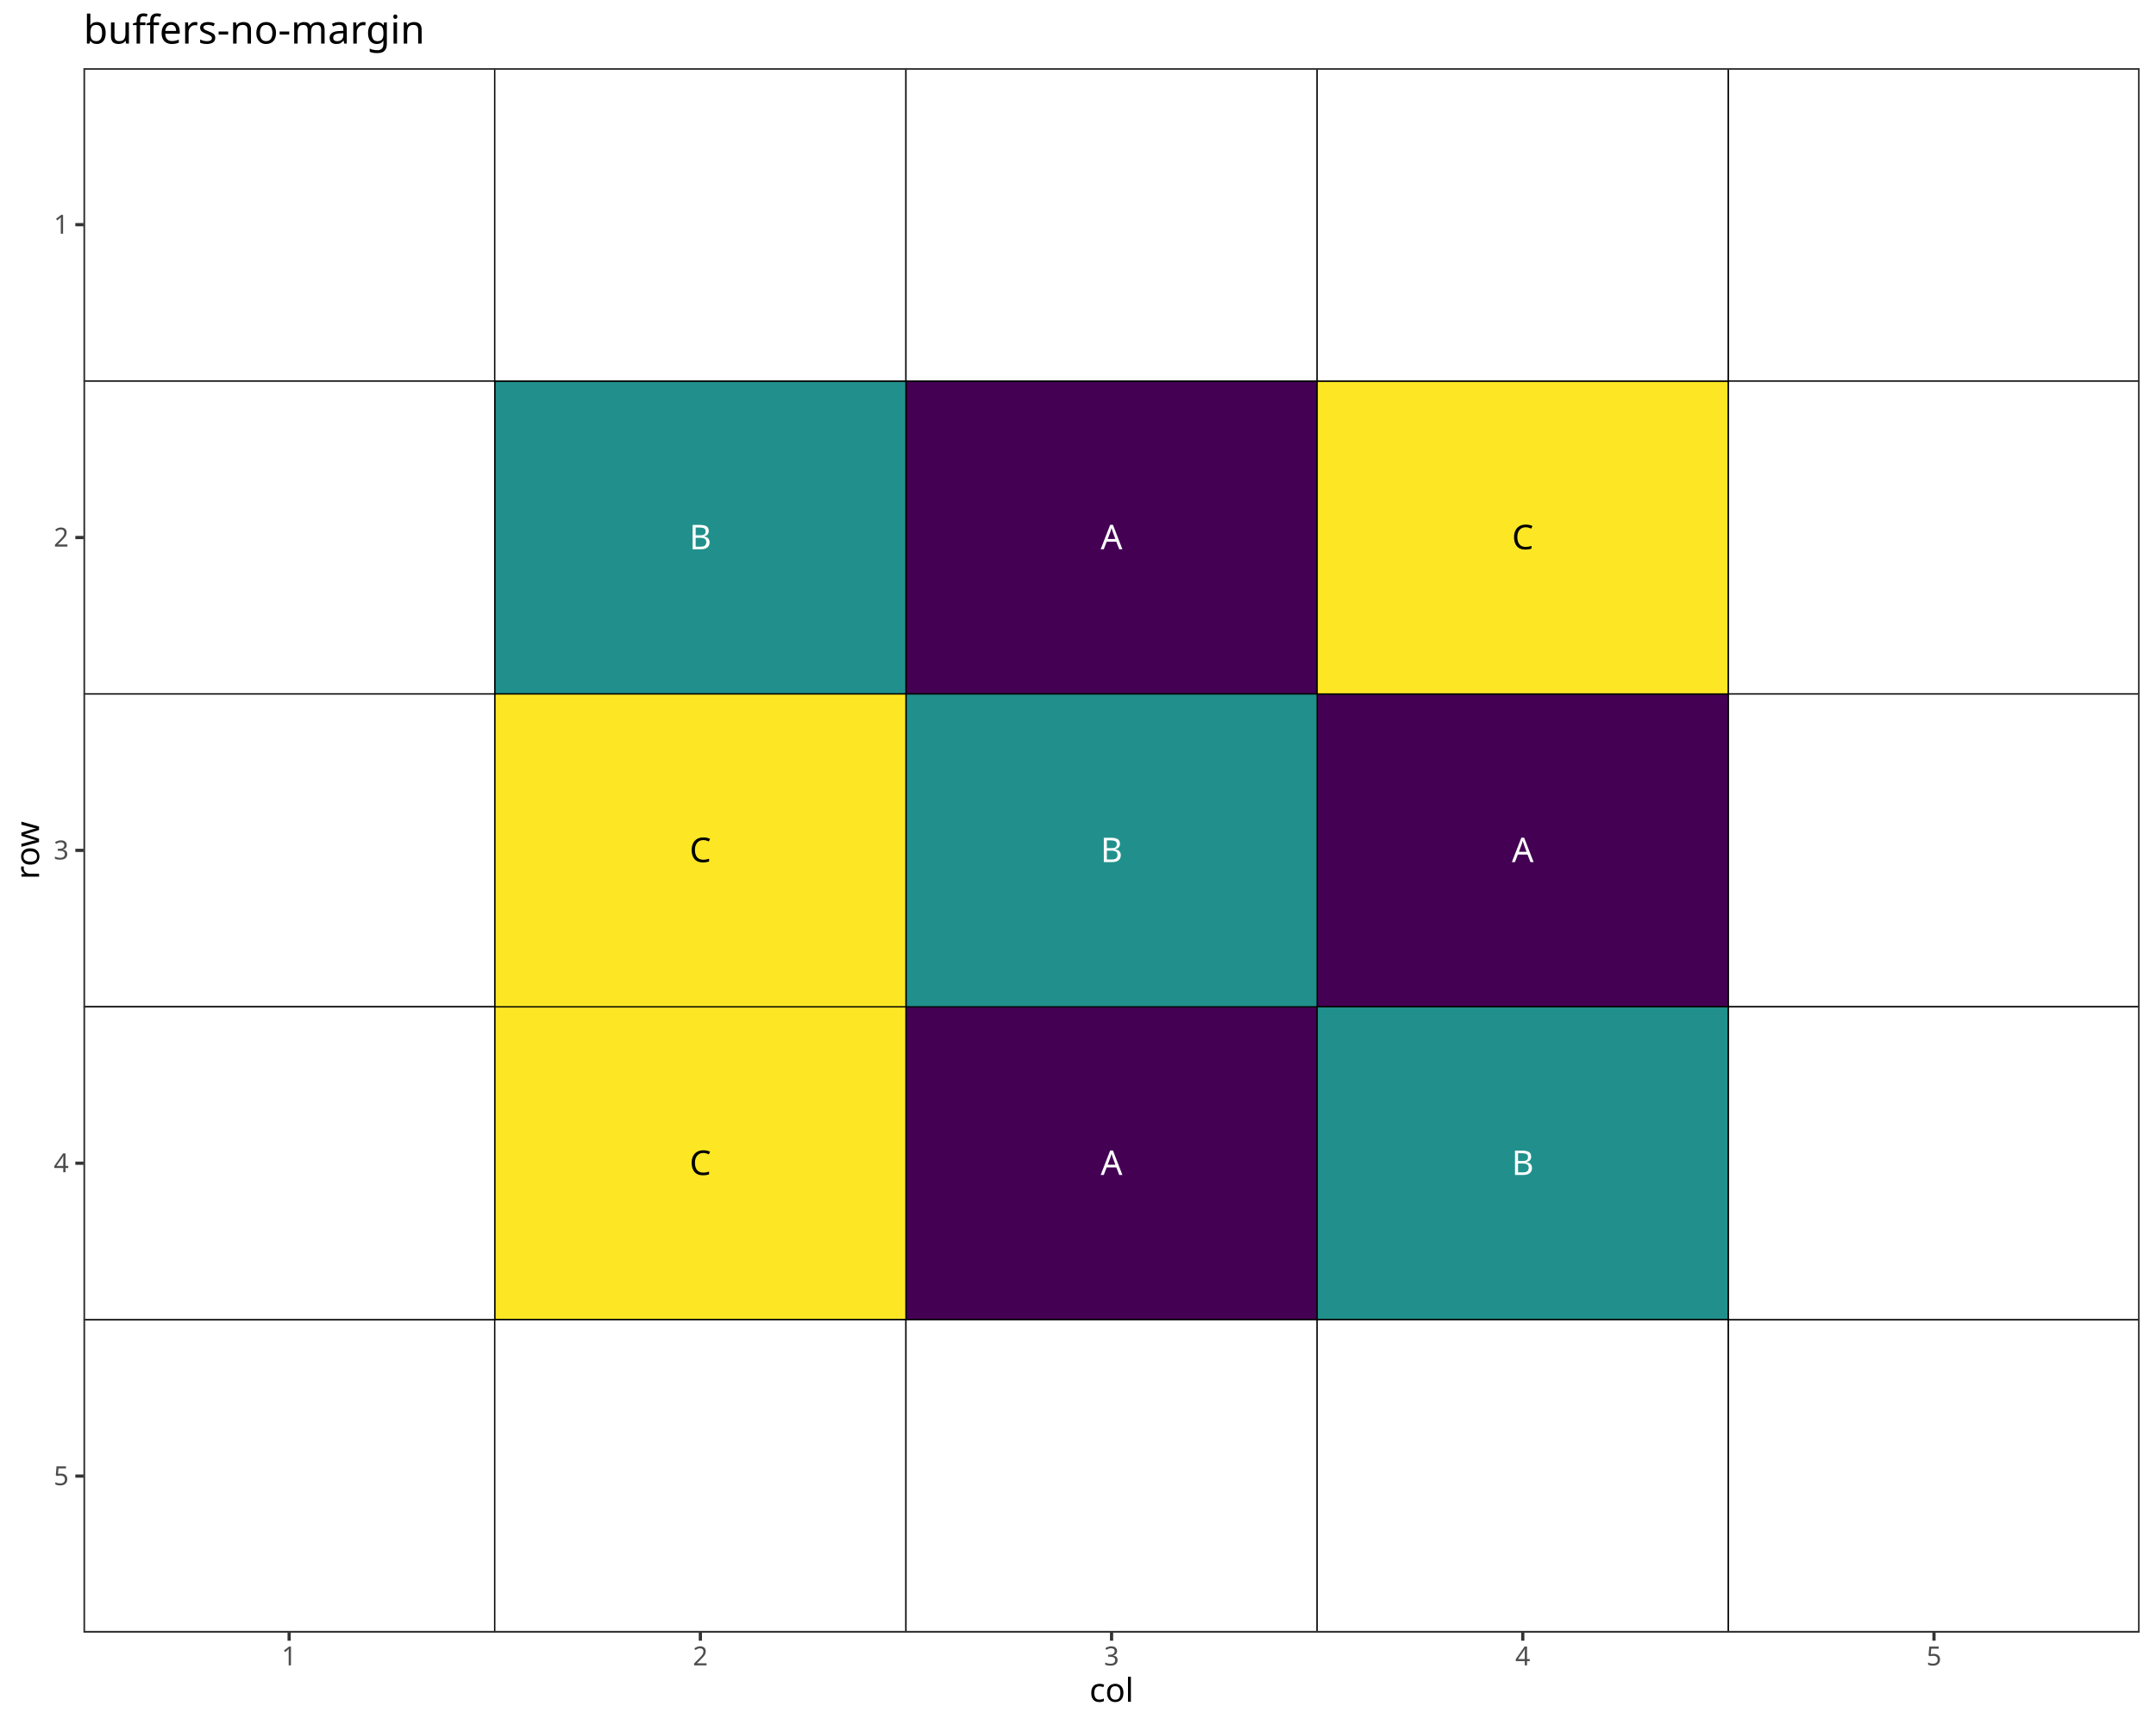
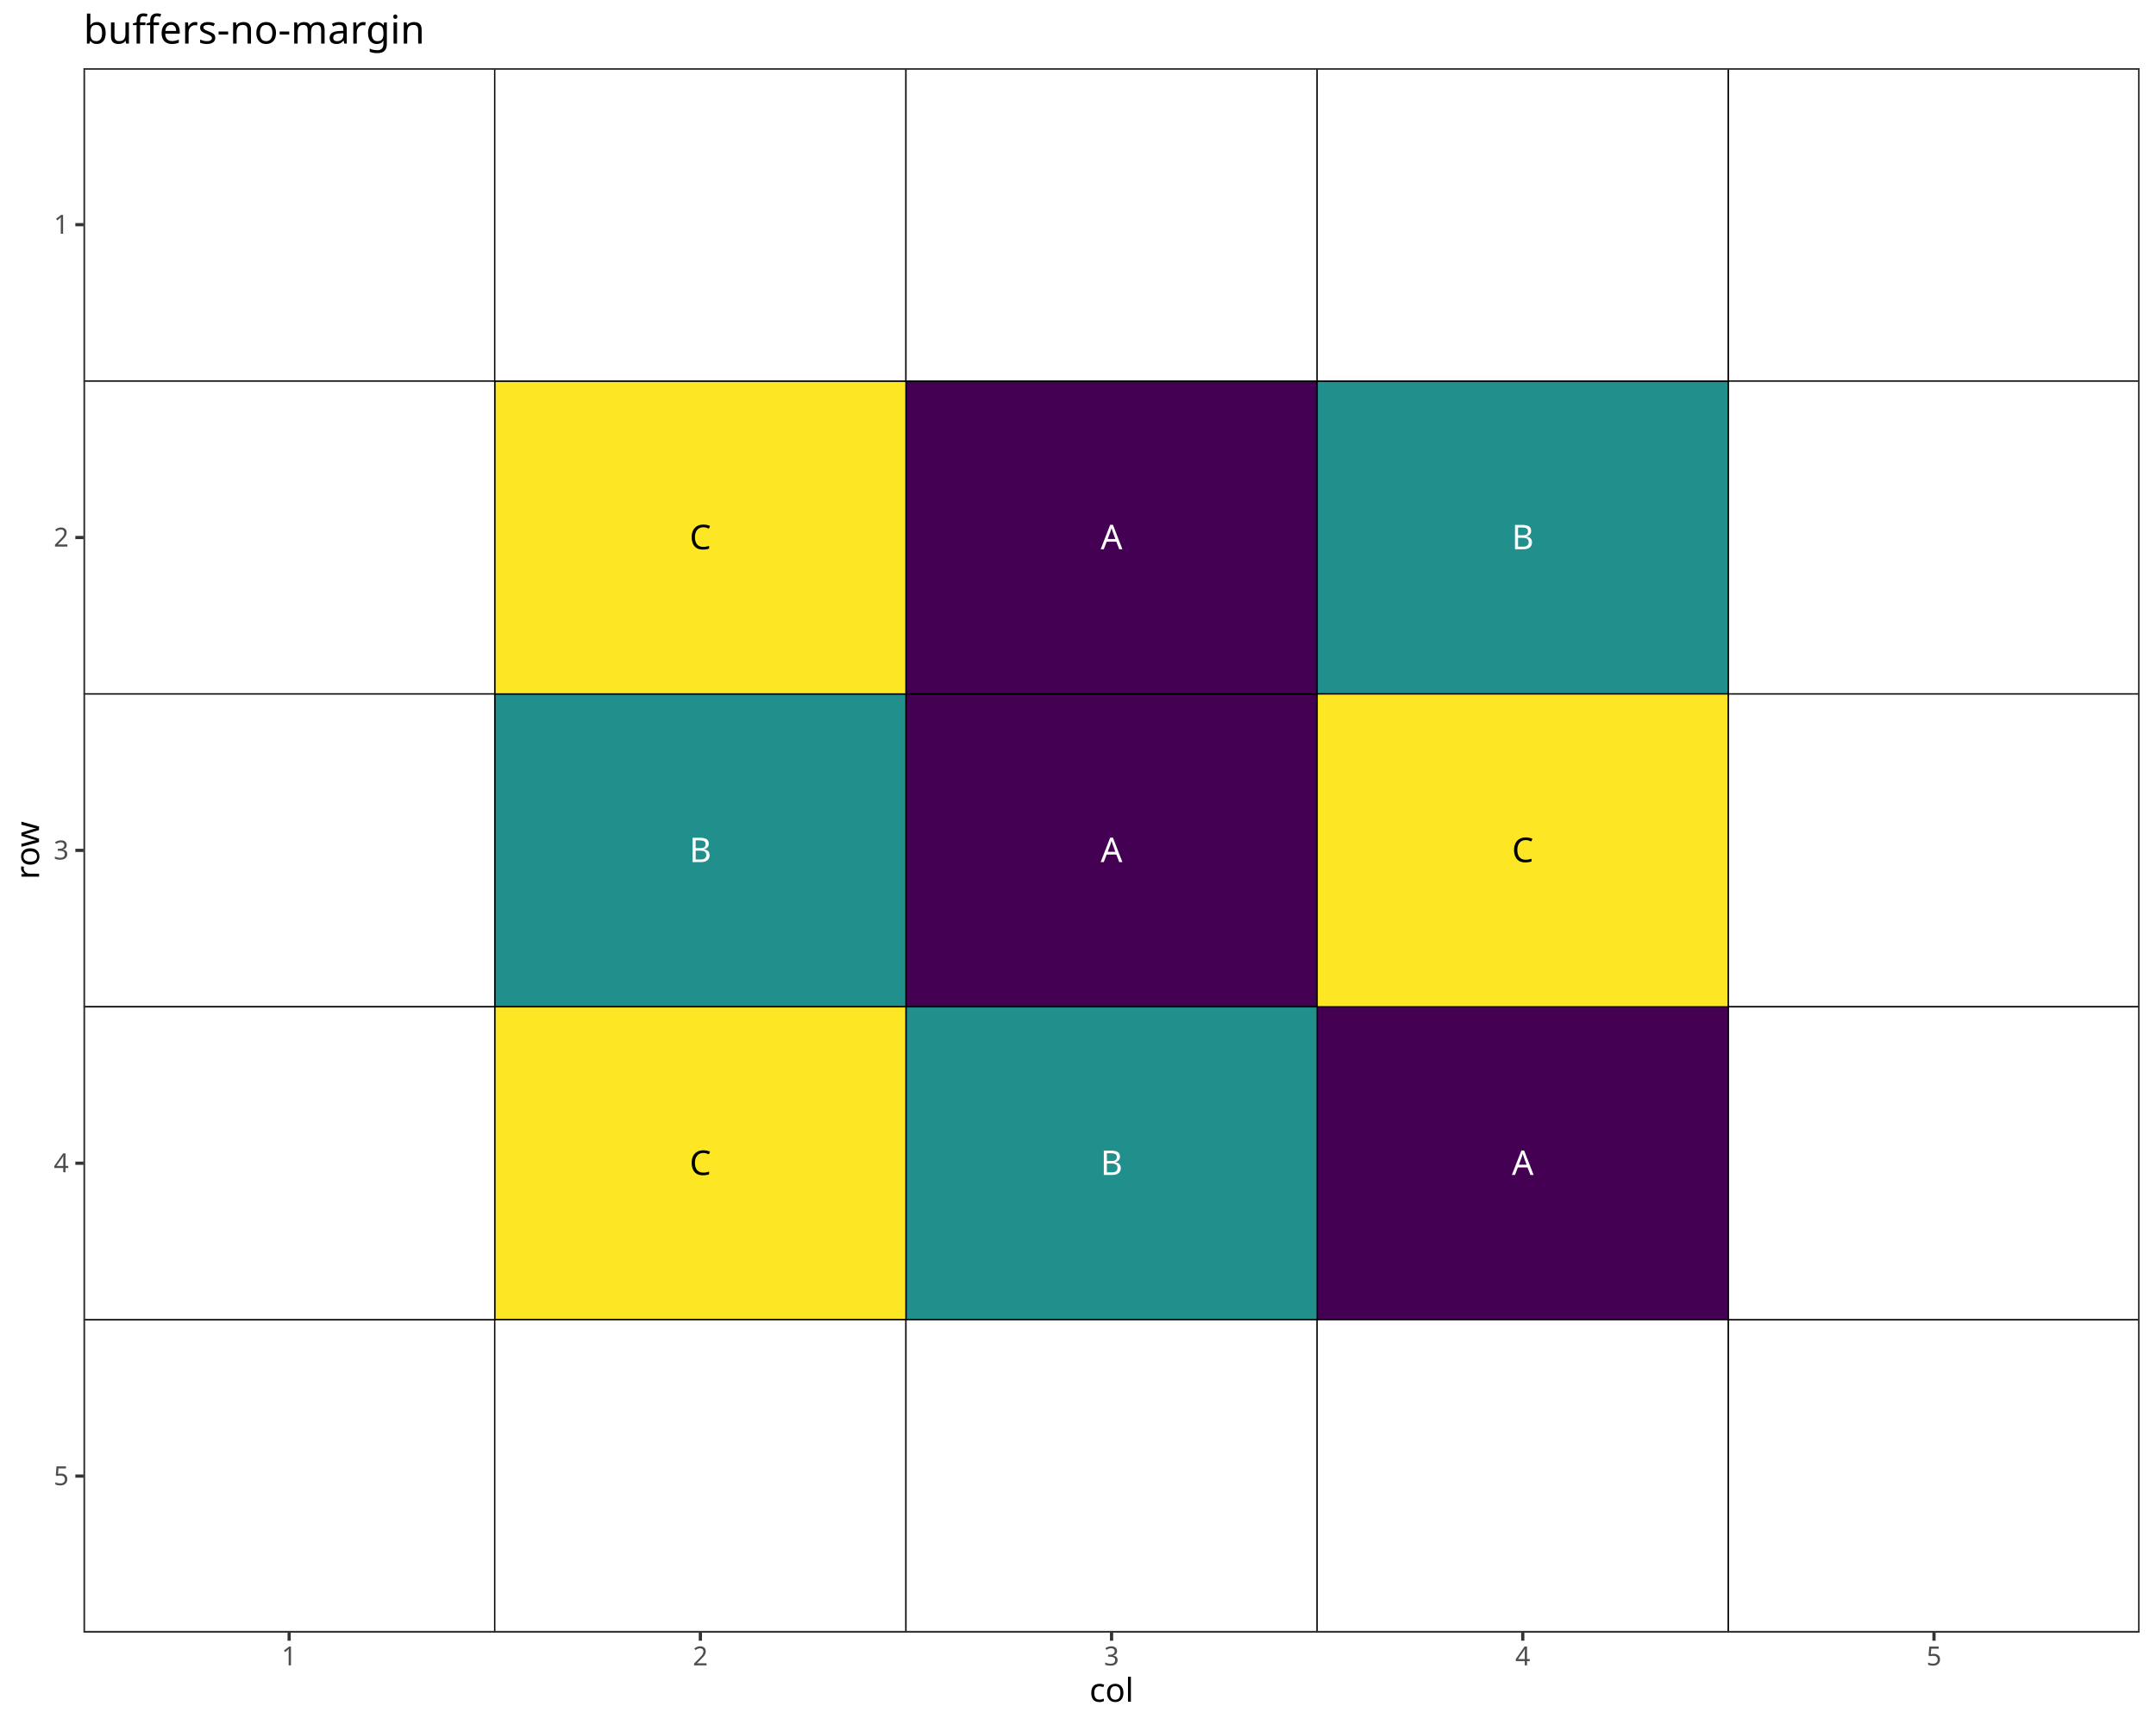
<svg xmlns="http://www.w3.org/2000/svg" class="svglite" data-engine-version="2.0" width="720.00pt" height="576.00pt" viewBox="0 0 720.00 576.00">
  <defs>
    <style type="text/css">
    .svglite line, .svglite polyline, .svglite polygon, .svglite path, .svglite rect, .svglite circle {
      fill: none;
      stroke: #000000;
      stroke-linecap: round;
      stroke-linejoin: round;
      stroke-miterlimit: 10.00;
    }
  </style>
  </defs>
  <rect width="100%" height="100%" style="stroke: none; fill: #FFFFFF;" />
  <defs>
    <clipPath id="cpMC4wMHw3MjAuMDB8MC4wMHw1NzYuMDA=">
      <rect x="0.00" y="0.00" width="720.00" height="576.00" />
    </clipPath>
  </defs>
  <g clip-path="url(#cpMC4wMHw3MjAuMDB8MC4wMHw1NzYuMDA=)">
    <rect x="0.00" y="0.00" width="720.00" height="576.00" style="stroke-width: 1.07; stroke: #FFFFFF; fill: #FFFFFF;" />
  </g>
  <defs>
    <clipPath id="cpMjcuOTB8NzE0LjUyfDIyLjc4fDU0NS4xMQ==">
      <rect x="27.90" y="22.78" width="686.62" height="522.33" />
    </clipPath>
  </defs>
  <g clip-path="url(#cpMjcuOTB8NzE0LjUyfDIyLjc4fDU0NS4xMQ==)">
    <rect x="27.90" y="22.78" width="686.62" height="522.33" style="stroke-width: 1.07; stroke: none; fill: #FFFFFF;" />
    <polyline points="27.90,22.78 714.52,22.78 " style="stroke-width: 0.53; stroke: #EBEBEB; stroke-linecap: butt;" />
    <polyline points="27.90,127.25 714.52,127.25 " style="stroke-width: 0.53; stroke: #EBEBEB; stroke-linecap: butt;" />
    <polyline points="27.90,231.72 714.52,231.72 " style="stroke-width: 0.53; stroke: #EBEBEB; stroke-linecap: butt;" />
    <polyline points="27.90,336.18 714.52,336.18 " style="stroke-width: 0.53; stroke: #EBEBEB; stroke-linecap: butt;" />
    <polyline points="27.90,440.65 714.52,440.65 " style="stroke-width: 0.53; stroke: #EBEBEB; stroke-linecap: butt;" />
    <polyline points="27.90,545.11 714.52,545.11 " style="stroke-width: 0.53; stroke: #EBEBEB; stroke-linecap: butt;" />
    <polyline points="27.90,545.11 27.90,22.78 " style="stroke-width: 0.53; stroke: #EBEBEB; stroke-linecap: butt;" />
    <polyline points="165.22,545.11 165.22,22.78 " style="stroke-width: 0.53; stroke: #EBEBEB; stroke-linecap: butt;" />
    <polyline points="302.55,545.11 302.55,22.78 " style="stroke-width: 0.53; stroke: #EBEBEB; stroke-linecap: butt;" />
    <polyline points="439.87,545.11 439.87,22.78 " style="stroke-width: 0.53; stroke: #EBEBEB; stroke-linecap: butt;" />
    <polyline points="577.20,545.11 577.20,22.78 " style="stroke-width: 0.53; stroke: #EBEBEB; stroke-linecap: butt;" />
    <polyline points="714.52,545.11 714.52,22.78 " style="stroke-width: 0.53; stroke: #EBEBEB; stroke-linecap: butt;" />
    <polyline points="27.90,75.02 714.52,75.02 " style="stroke-width: 1.07; stroke: #EBEBEB; stroke-linecap: butt;" />
    <polyline points="27.90,179.48 714.52,179.48 " style="stroke-width: 1.07; stroke: #EBEBEB; stroke-linecap: butt;" />
    <polyline points="27.90,283.95 714.52,283.95 " style="stroke-width: 1.07; stroke: #EBEBEB; stroke-linecap: butt;" />
    <polyline points="27.90,388.41 714.52,388.41 " style="stroke-width: 1.07; stroke: #EBEBEB; stroke-linecap: butt;" />
    <polyline points="27.90,492.88 714.52,492.88 " style="stroke-width: 1.07; stroke: #EBEBEB; stroke-linecap: butt;" />
    <polyline points="96.56,545.11 96.56,22.78 " style="stroke-width: 1.07; stroke: #EBEBEB; stroke-linecap: butt;" />
    <polyline points="233.89,545.11 233.89,22.78 " style="stroke-width: 1.07; stroke: #EBEBEB; stroke-linecap: butt;" />
    <polyline points="371.21,545.11 371.21,22.78 " style="stroke-width: 1.07; stroke: #EBEBEB; stroke-linecap: butt;" />
    <polyline points="508.53,545.11 508.53,22.78 " style="stroke-width: 1.07; stroke: #EBEBEB; stroke-linecap: butt;" />
    <polyline points="645.86,545.11 645.86,22.78 " style="stroke-width: 1.07; stroke: #EBEBEB; stroke-linecap: butt;" />
+     <rect x="302.55" y="231.72" width="137.32" height="104.47" style="stroke-width: 0.43; stroke-linecap: butt; stroke-linejoin: miter; fill: #440154;" />
    <rect x="302.55" y="127.25" width="137.32" height="104.47" style="stroke-width: 0.43; stroke-linecap: butt; stroke-linejoin: miter; fill: #440154;" />
-     <rect x="302.55" y="336.18" width="137.32" height="104.47" style="stroke-width: 0.43; stroke-linecap: butt; stroke-linejoin: miter; fill: #440154;" />
-     <rect x="439.87" y="231.72" width="137.32" height="104.47" style="stroke-width: 0.43; stroke-linecap: butt; stroke-linejoin: miter; fill: #440154;" />
-     <rect x="165.22" y="127.25" width="137.32" height="104.47" style="stroke-width: 0.43; stroke-linecap: butt; stroke-linejoin: miter; fill: #21908C;" />
-     <rect x="302.55" y="231.72" width="137.32" height="104.47" style="stroke-width: 0.43; stroke-linecap: butt; stroke-linejoin: miter; fill: #21908C;" />
-     <rect x="439.87" y="336.18" width="137.32" height="104.47" style="stroke-width: 0.43; stroke-linecap: butt; stroke-linejoin: miter; fill: #21908C;" />
-     <rect x="439.87" y="127.25" width="137.32" height="104.47" style="stroke-width: 0.43; stroke-linecap: butt; stroke-linejoin: miter; fill: #FDE725;" />
+     <rect x="439.87" y="336.18" width="137.32" height="104.47" style="stroke-width: 0.43; stroke-linecap: butt; stroke-linejoin: miter; fill: #440154;" />
+     <rect x="165.22" y="231.72" width="137.32" height="104.47" style="stroke-width: 0.43; stroke-linecap: butt; stroke-linejoin: miter; fill: #21908C;" />
+     <rect x="439.87" y="127.25" width="137.32" height="104.47" style="stroke-width: 0.43; stroke-linecap: butt; stroke-linejoin: miter; fill: #21908C;" />
+     <rect x="302.55" y="336.18" width="137.32" height="104.47" style="stroke-width: 0.43; stroke-linecap: butt; stroke-linejoin: miter; fill: #21908C;" />
+     <rect x="165.22" y="127.25" width="137.32" height="104.47" style="stroke-width: 0.43; stroke-linecap: butt; stroke-linejoin: miter; fill: #FDE725;" />
+     <rect x="439.87" y="231.72" width="137.32" height="104.47" style="stroke-width: 0.43; stroke-linecap: butt; stroke-linejoin: miter; fill: #FDE725;" />
    <rect x="165.22" y="336.18" width="137.32" height="104.47" style="stroke-width: 0.43; stroke-linecap: butt; stroke-linejoin: miter; fill: #FDE725;" />
-     <rect x="165.22" y="231.72" width="137.32" height="104.47" style="stroke-width: 0.43; stroke-linecap: butt; stroke-linejoin: miter; fill: #FDE725;" />
    <rect x="27.90" y="22.78" width="137.32" height="104.47" style="stroke-width: 0.43; stroke-linecap: butt; stroke-linejoin: miter; fill: #FFFFFF;" />
    <rect x="165.22" y="22.78" width="137.32" height="104.47" style="stroke-width: 0.43; stroke-linecap: butt; stroke-linejoin: miter; fill: #FFFFFF;" />
    <rect x="302.55" y="22.78" width="137.32" height="104.47" style="stroke-width: 0.43; stroke-linecap: butt; stroke-linejoin: miter; fill: #FFFFFF;" />
    <rect x="439.87" y="22.78" width="137.32" height="104.47" style="stroke-width: 0.43; stroke-linecap: butt; stroke-linejoin: miter; fill: #FFFFFF;" />
    <rect x="577.20" y="22.78" width="137.32" height="104.47" style="stroke-width: 0.43; stroke-linecap: butt; stroke-linejoin: miter; fill: #FFFFFF;" />
    <rect x="27.90" y="440.65" width="137.32" height="104.47" style="stroke-width: 0.43; stroke-linecap: butt; stroke-linejoin: miter; fill: #FFFFFF;" />
    <rect x="165.22" y="440.65" width="137.32" height="104.47" style="stroke-width: 0.43; stroke-linecap: butt; stroke-linejoin: miter; fill: #FFFFFF;" />
    <rect x="302.55" y="440.65" width="137.32" height="104.47" style="stroke-width: 0.43; stroke-linecap: butt; stroke-linejoin: miter; fill: #FFFFFF;" />
    <rect x="439.87" y="440.65" width="137.32" height="104.47" style="stroke-width: 0.43; stroke-linecap: butt; stroke-linejoin: miter; fill: #FFFFFF;" />
    <rect x="577.20" y="440.65" width="137.32" height="104.47" style="stroke-width: 0.43; stroke-linecap: butt; stroke-linejoin: miter; fill: #FFFFFF;" />
    <rect x="27.90" y="127.25" width="137.32" height="104.47" style="stroke-width: 0.43; stroke-linecap: butt; stroke-linejoin: miter; fill: #FFFFFF;" />
    <rect x="27.90" y="231.72" width="137.32" height="104.47" style="stroke-width: 0.43; stroke-linecap: butt; stroke-linejoin: miter; fill: #FFFFFF;" />
    <rect x="27.90" y="336.18" width="137.32" height="104.47" style="stroke-width: 0.43; stroke-linecap: butt; stroke-linejoin: miter; fill: #FFFFFF;" />
    <rect x="577.20" y="127.25" width="137.32" height="104.47" style="stroke-width: 0.43; stroke-linecap: butt; stroke-linejoin: miter; fill: #FFFFFF;" />
    <rect x="577.20" y="231.72" width="137.32" height="104.47" style="stroke-width: 0.43; stroke-linecap: butt; stroke-linejoin: miter; fill: #FFFFFF;" />
    <rect x="577.20" y="336.18" width="137.32" height="104.47" style="stroke-width: 0.43; stroke-linecap: butt; stroke-linejoin: miter; fill: #FFFFFF;" />
+     <text x="371.21" y="287.86" text-anchor="middle" style="font-size: 11.38px; fill: #FFFFFF; font-family: sans;" textLength="7.59px" lengthAdjust="spacingAndGlyphs">A</text>
    <text x="371.21" y="183.40" text-anchor="middle" style="font-size: 11.38px; fill: #FFFFFF; font-family: sans;" textLength="7.59px" lengthAdjust="spacingAndGlyphs">A</text>
-     <text x="371.21" y="392.33" text-anchor="middle" style="font-size: 11.38px; fill: #FFFFFF; font-family: sans;" textLength="7.59px" lengthAdjust="spacingAndGlyphs">A</text>
-     <text x="508.53" y="287.86" text-anchor="middle" style="font-size: 11.38px; fill: #FFFFFF; font-family: sans;" textLength="7.59px" lengthAdjust="spacingAndGlyphs">A</text>
-     <text x="233.89" y="183.40" text-anchor="middle" style="font-size: 11.38px; fill: #FFFFFF; font-family: sans;" textLength="7.59px" lengthAdjust="spacingAndGlyphs">B</text>
-     <text x="371.21" y="287.86" text-anchor="middle" style="font-size: 11.38px; fill: #FFFFFF; font-family: sans;" textLength="7.59px" lengthAdjust="spacingAndGlyphs">B</text>
-     <text x="508.53" y="392.33" text-anchor="middle" style="font-size: 11.38px; fill: #FFFFFF; font-family: sans;" textLength="7.59px" lengthAdjust="spacingAndGlyphs">B</text>
-     <text x="508.53" y="183.40" text-anchor="middle" style="font-size: 11.38px; font-family: sans;" textLength="8.22px" lengthAdjust="spacingAndGlyphs">C</text>
+     <text x="508.53" y="392.33" text-anchor="middle" style="font-size: 11.38px; fill: #FFFFFF; font-family: sans;" textLength="7.59px" lengthAdjust="spacingAndGlyphs">A</text>
+     <text x="233.89" y="287.86" text-anchor="middle" style="font-size: 11.38px; fill: #FFFFFF; font-family: sans;" textLength="7.59px" lengthAdjust="spacingAndGlyphs">B</text>
+     <text x="508.53" y="183.40" text-anchor="middle" style="font-size: 11.38px; fill: #FFFFFF; font-family: sans;" textLength="7.59px" lengthAdjust="spacingAndGlyphs">B</text>
+     <text x="371.21" y="392.33" text-anchor="middle" style="font-size: 11.38px; fill: #FFFFFF; font-family: sans;" textLength="7.59px" lengthAdjust="spacingAndGlyphs">B</text>
+     <text x="233.89" y="183.40" text-anchor="middle" style="font-size: 11.38px; font-family: sans;" textLength="8.22px" lengthAdjust="spacingAndGlyphs">C</text>
+     <text x="508.53" y="287.86" text-anchor="middle" style="font-size: 11.38px; font-family: sans;" textLength="8.22px" lengthAdjust="spacingAndGlyphs">C</text>
    <text x="233.89" y="392.33" text-anchor="middle" style="font-size: 11.38px; font-family: sans;" textLength="8.22px" lengthAdjust="spacingAndGlyphs">C</text>
-     <text x="233.89" y="287.86" text-anchor="middle" style="font-size: 11.38px; font-family: sans;" textLength="8.22px" lengthAdjust="spacingAndGlyphs">C</text>
    <rect x="27.90" y="22.78" width="686.62" height="522.33" style="stroke-width: 1.07; stroke: #333333;" />
  </g>
  <g clip-path="url(#cpMC4wMHw3MjAuMDB8MC4wMHw1NzYuMDA=)">
    <text x="22.97" y="78.04" text-anchor="end" style="font-size: 8.80px; fill: #4D4D4D; font-family: sans;" textLength="4.89px" lengthAdjust="spacingAndGlyphs">1</text>
    <text x="22.97" y="182.51" text-anchor="end" style="font-size: 8.80px; fill: #4D4D4D; font-family: sans;" textLength="4.89px" lengthAdjust="spacingAndGlyphs">2</text>
    <text x="22.97" y="286.98" text-anchor="end" style="font-size: 8.80px; fill: #4D4D4D; font-family: sans;" textLength="4.89px" lengthAdjust="spacingAndGlyphs">3</text>
    <text x="22.97" y="391.44" text-anchor="end" style="font-size: 8.80px; fill: #4D4D4D; font-family: sans;" textLength="4.89px" lengthAdjust="spacingAndGlyphs">4</text>
    <text x="22.97" y="495.91" text-anchor="end" style="font-size: 8.80px; fill: #4D4D4D; font-family: sans;" textLength="4.89px" lengthAdjust="spacingAndGlyphs">5</text>
    <polyline points="25.16,75.02 27.90,75.02 " style="stroke-width: 1.07; stroke: #333333; stroke-linecap: butt;" />
    <polyline points="25.16,179.48 27.90,179.48 " style="stroke-width: 1.07; stroke: #333333; stroke-linecap: butt;" />
    <polyline points="25.16,283.95 27.90,283.95 " style="stroke-width: 1.07; stroke: #333333; stroke-linecap: butt;" />
    <polyline points="25.16,388.41 27.90,388.41 " style="stroke-width: 1.07; stroke: #333333; stroke-linecap: butt;" />
    <polyline points="25.16,492.88 27.90,492.88 " style="stroke-width: 1.07; stroke: #333333; stroke-linecap: butt;" />
    <polyline points="96.56,547.85 96.56,545.11 " style="stroke-width: 1.07; stroke: #333333; stroke-linecap: butt;" />
    <polyline points="233.89,547.85 233.89,545.11 " style="stroke-width: 1.07; stroke: #333333; stroke-linecap: butt;" />
    <polyline points="371.21,547.85 371.21,545.11 " style="stroke-width: 1.07; stroke: #333333; stroke-linecap: butt;" />
    <polyline points="508.53,547.85 508.53,545.11 " style="stroke-width: 1.07; stroke: #333333; stroke-linecap: butt;" />
    <polyline points="645.86,547.85 645.86,545.11 " style="stroke-width: 1.07; stroke: #333333; stroke-linecap: butt;" />
    <text x="96.56" y="556.10" text-anchor="middle" style="font-size: 8.80px; fill: #4D4D4D; font-family: sans;" textLength="4.89px" lengthAdjust="spacingAndGlyphs">1</text>
    <text x="233.89" y="556.10" text-anchor="middle" style="font-size: 8.80px; fill: #4D4D4D; font-family: sans;" textLength="4.89px" lengthAdjust="spacingAndGlyphs">2</text>
    <text x="371.21" y="556.10" text-anchor="middle" style="font-size: 8.80px; fill: #4D4D4D; font-family: sans;" textLength="4.89px" lengthAdjust="spacingAndGlyphs">3</text>
    <text x="508.53" y="556.10" text-anchor="middle" style="font-size: 8.80px; fill: #4D4D4D; font-family: sans;" textLength="4.89px" lengthAdjust="spacingAndGlyphs">4</text>
    <text x="645.86" y="556.10" text-anchor="middle" style="font-size: 8.80px; fill: #4D4D4D; font-family: sans;" textLength="4.89px" lengthAdjust="spacingAndGlyphs">5</text>
    <text x="371.21" y="568.24" text-anchor="middle" style="font-size: 11.00px; font-family: sans;" textLength="14.06px" lengthAdjust="spacingAndGlyphs">col</text>
    <text transform="translate(13.05,283.95) rotate(-90)" text-anchor="middle" style="font-size: 11.00px; font-family: sans;" textLength="17.73px" lengthAdjust="spacingAndGlyphs">row</text>
    <text x="27.90" y="14.56" style="font-size: 13.20px; font-family: sans;" textLength="104.19px" lengthAdjust="spacingAndGlyphs">buffers-no-margin</text>
  </g>
</svg>
